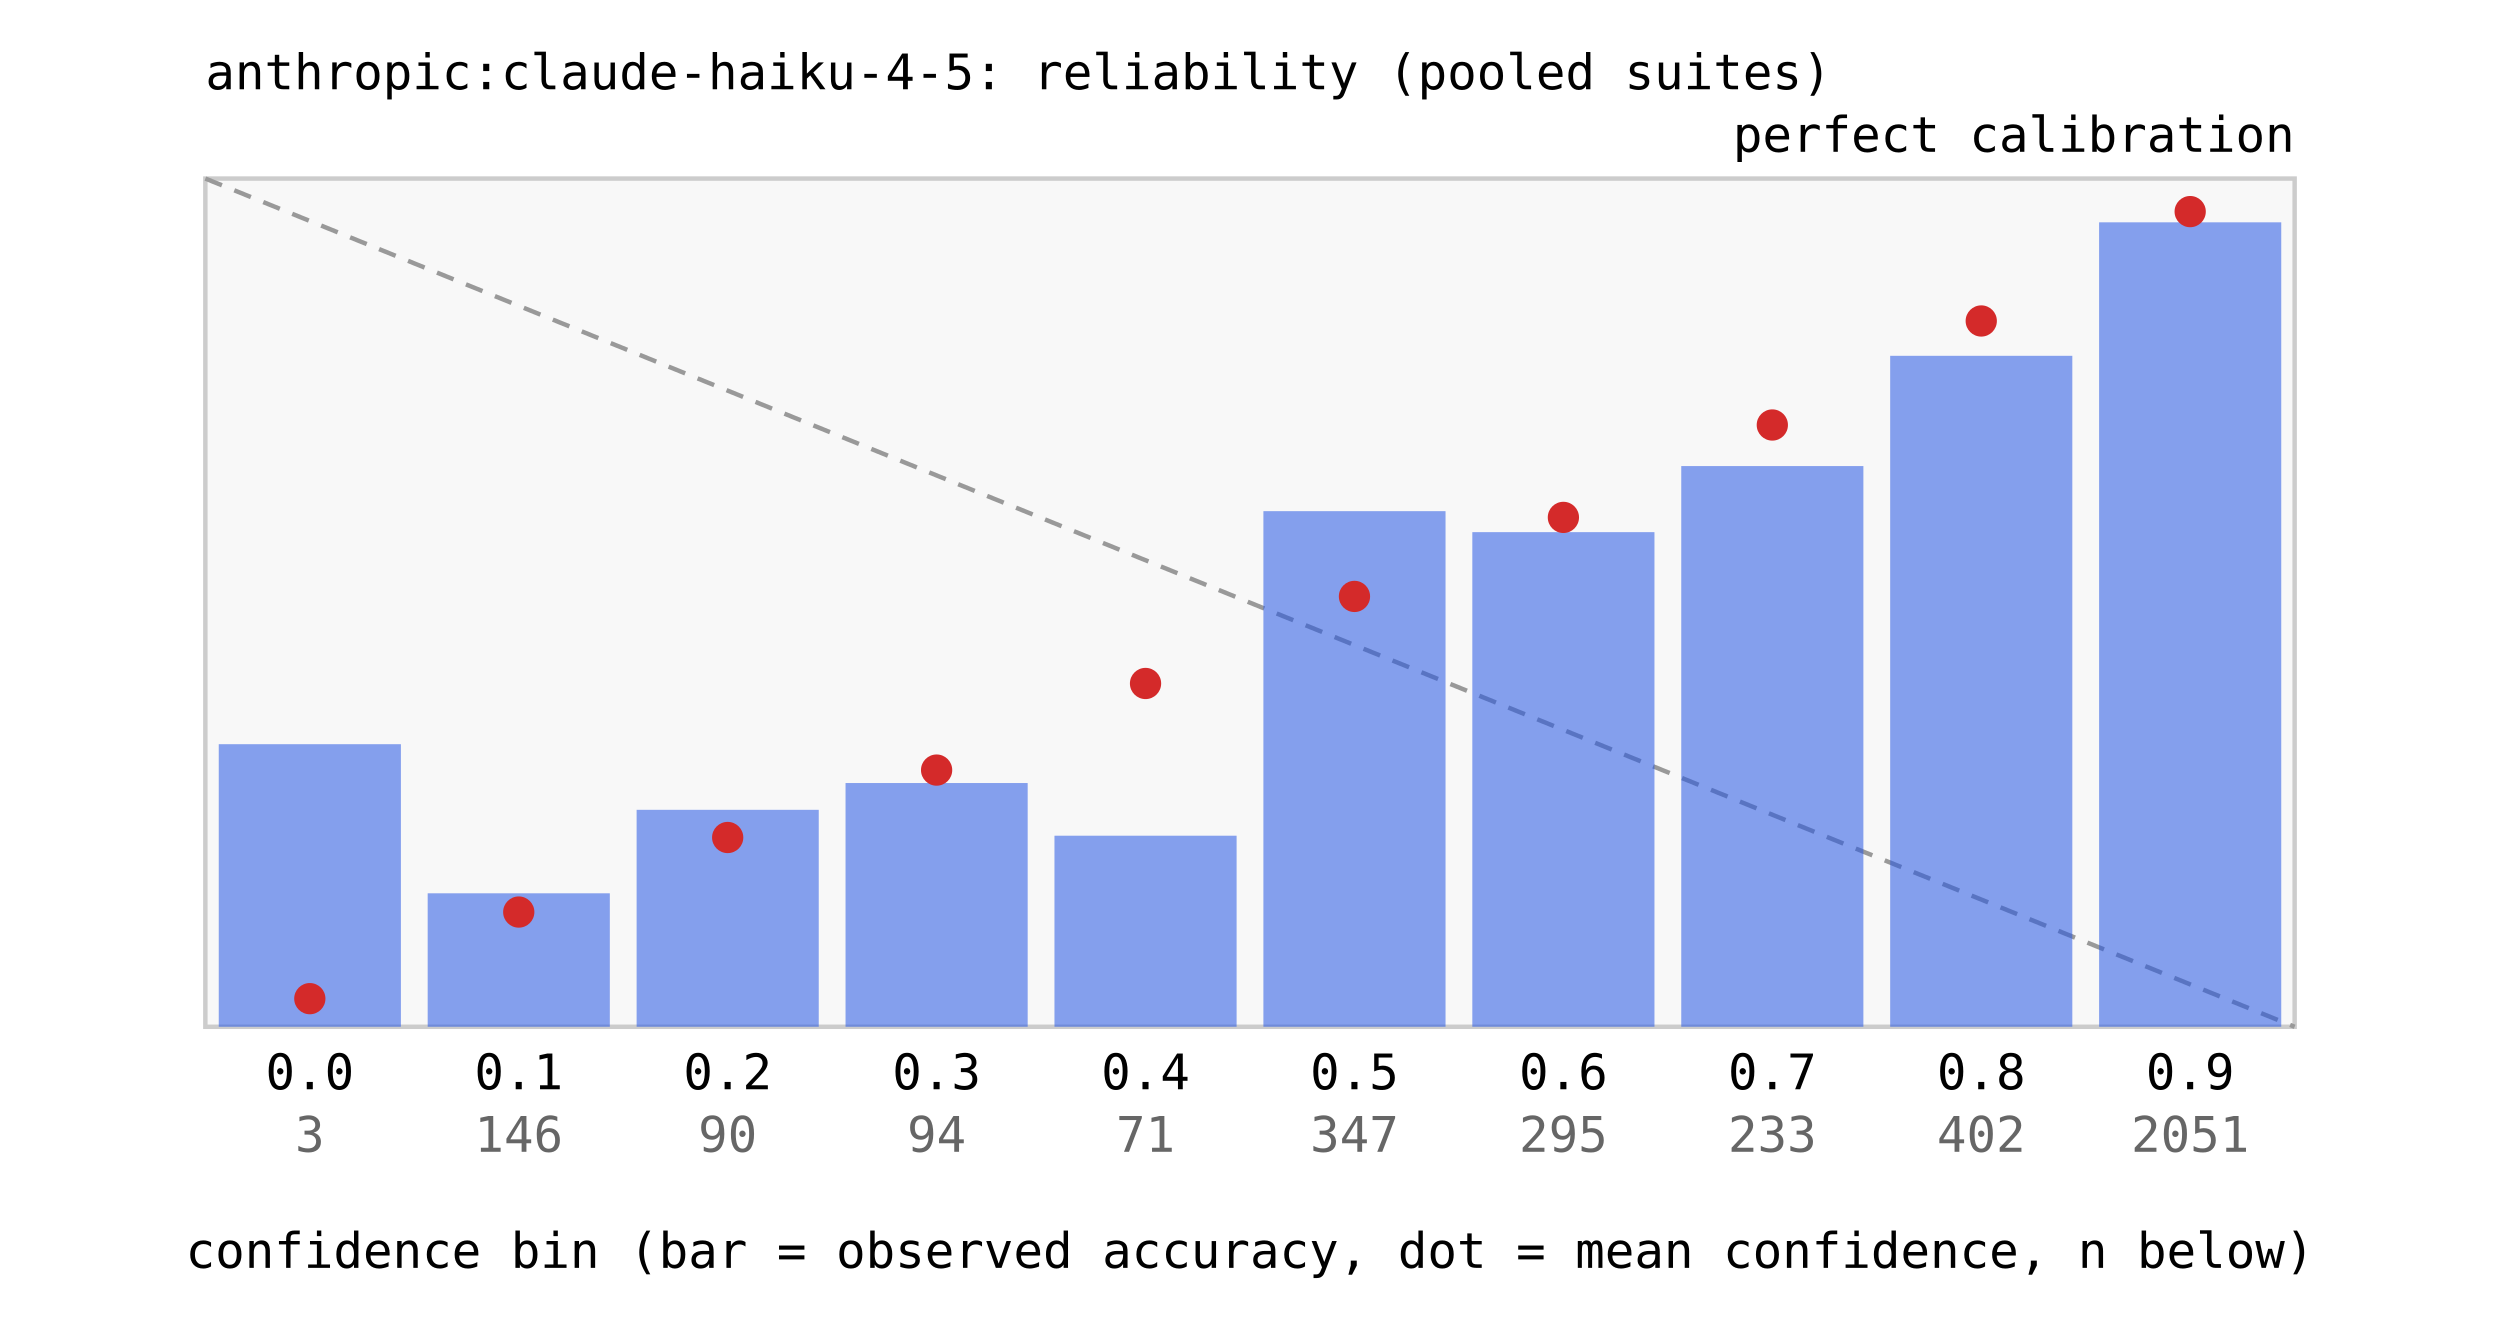
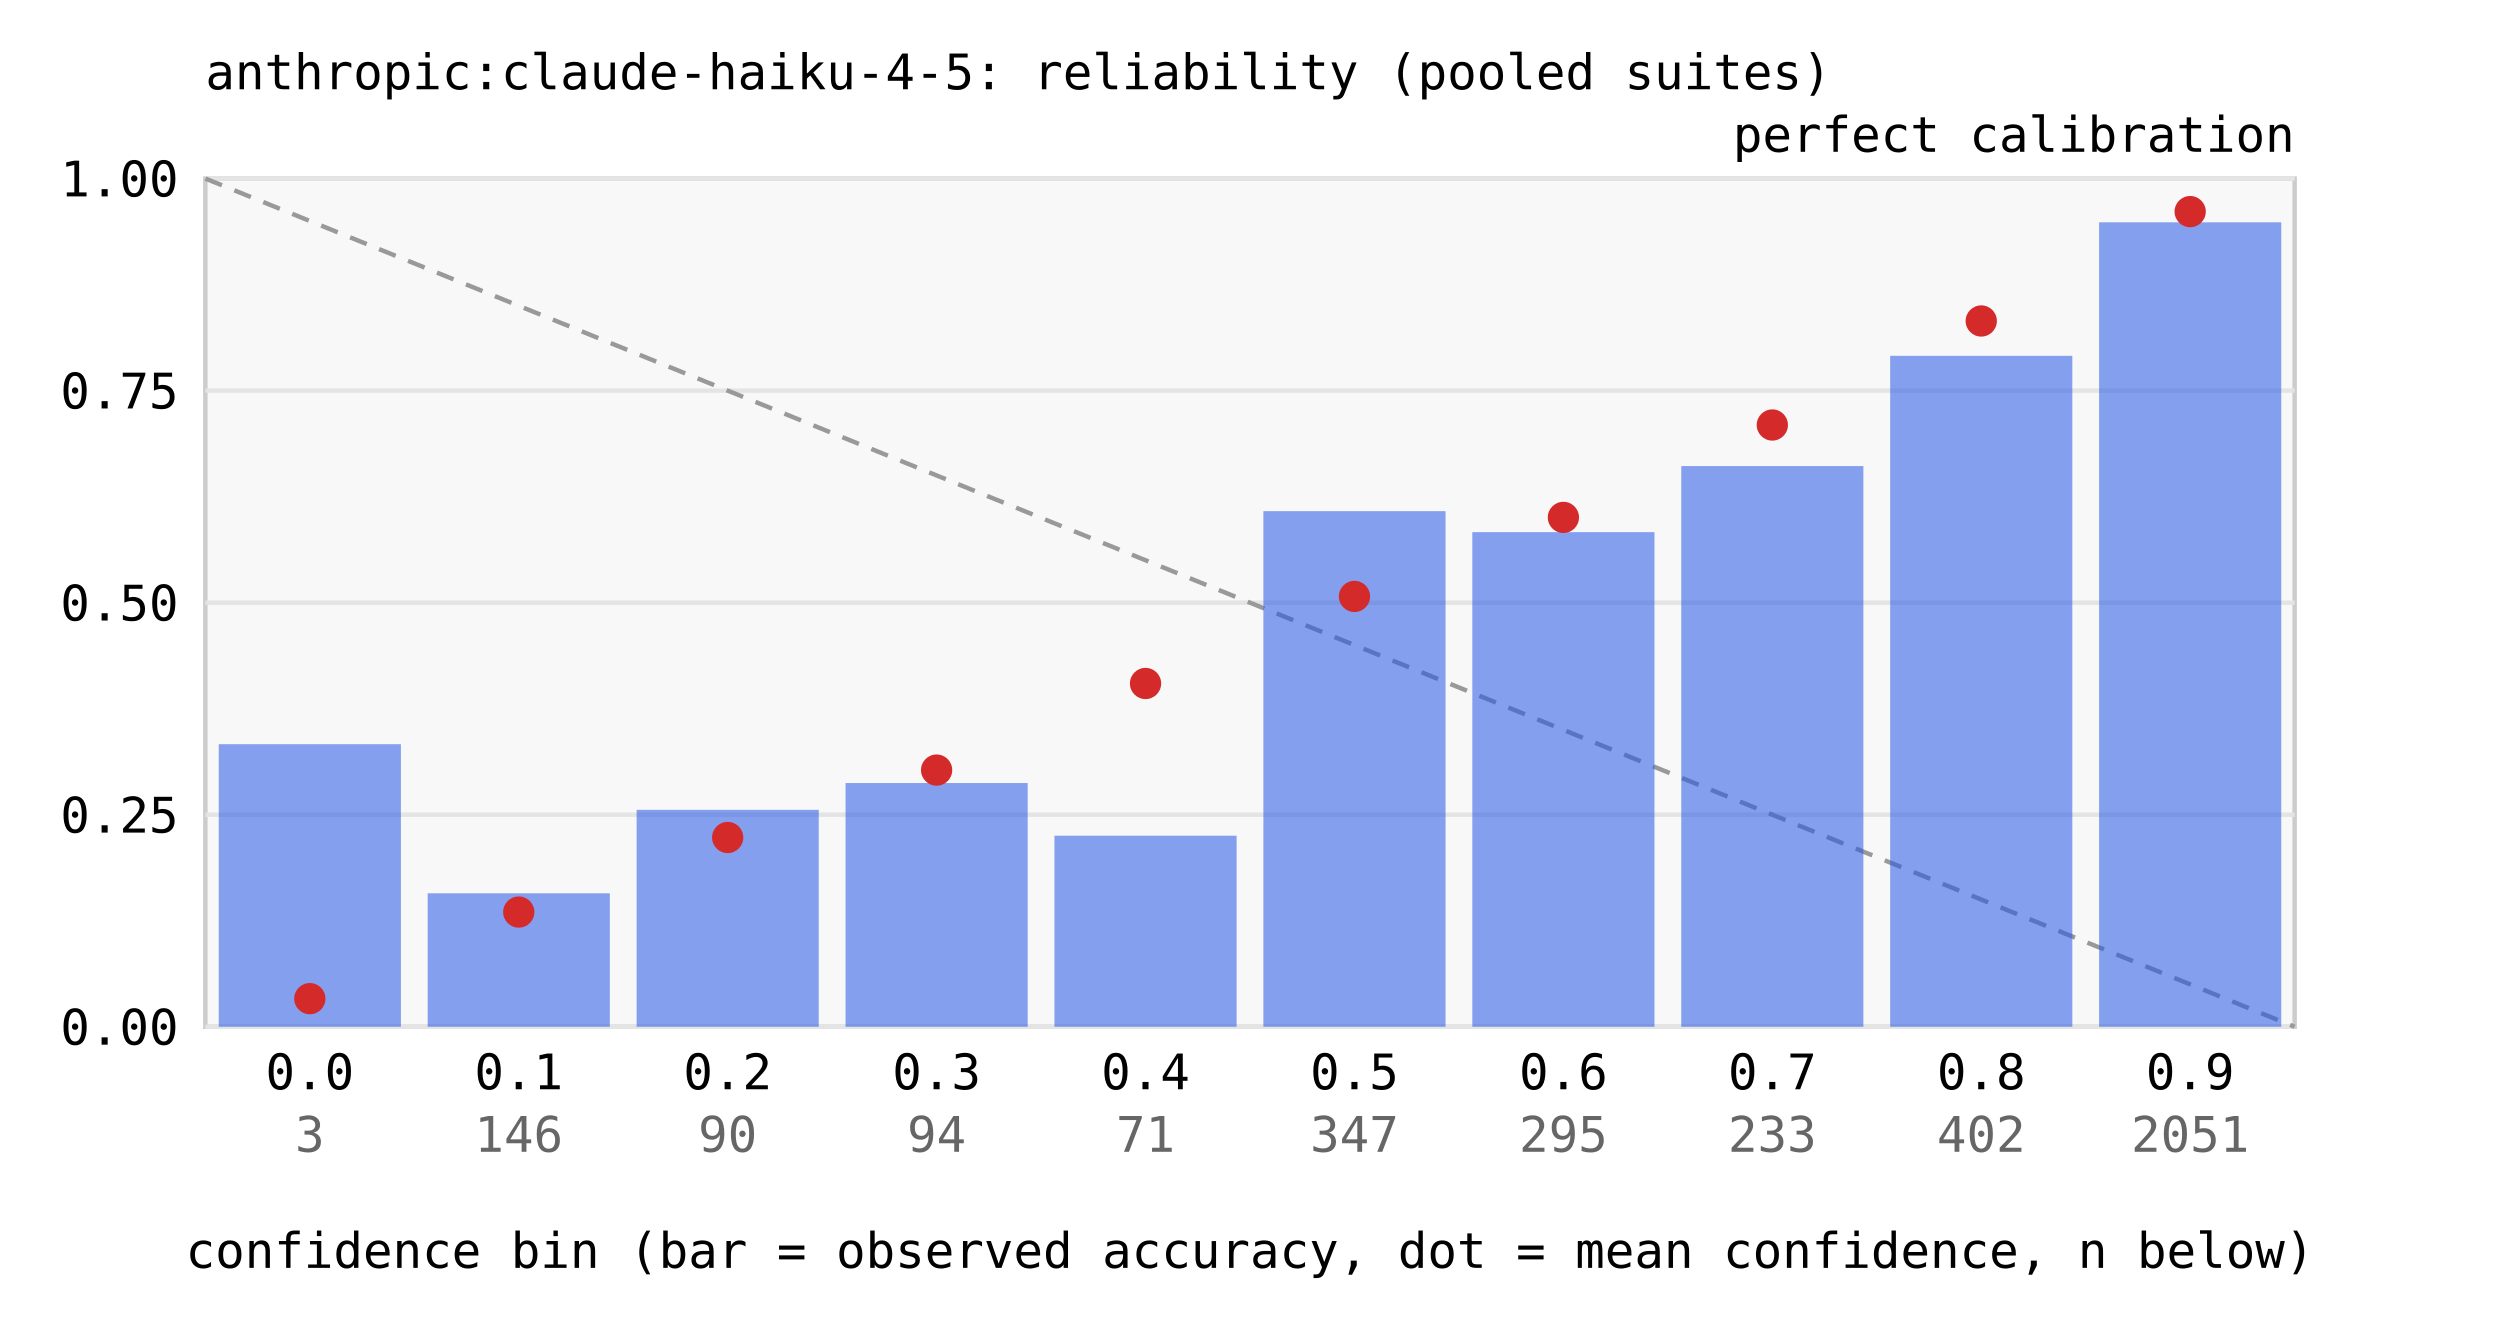
<svg xmlns="http://www.w3.org/2000/svg" width="560" height="300" viewBox="0 0 560 300" font-family="monospace" font-size="11">
  <text x="46.0" y="20">anthropic:claude-haiku-4-5: reliability (pooled suites)</text>
  <rect x="46.0" y="40.0" width="468.0" height="190.0" fill="#f8f8f8" stroke="#ccc" />
+   <line x1="46.0" y1="230.0" x2="514.0" y2="230.0" stroke="#e4e4e4" />
+   <text x="40" y="234.0" text-anchor="end">0.00</text>
+   <line x1="46.0" y1="182.5" x2="514.0" y2="182.5" stroke="#e4e4e4" />
+   <text x="40" y="186.5" text-anchor="end">0.25</text>
+   <line x1="46.0" y1="135.0" x2="514.0" y2="135.0" stroke="#e4e4e4" />
+   <text x="40" y="139.0" text-anchor="end">0.50</text>
+   <line x1="46.0" y1="87.5" x2="514.0" y2="87.5" stroke="#e4e4e4" />
+   <text x="40" y="91.5" text-anchor="end">0.75</text>
+   <line x1="46.0" y1="40.0" x2="514.0" y2="40.0" stroke="#e4e4e4" />
+   <text x="40" y="44.0" text-anchor="end">1.00</text>
  <line x1="46.0" y1="40.0" x2="514.0" y2="230.0" stroke="#999" stroke-dasharray="4 3" />
  <text x="514.0" y="34.0" text-anchor="end">perfect calibration</text>
  <rect x="49.0" y="166.7" width="40.8" height="63.3" fill="#2455e4" opacity="0.55" />
  <circle cx="69.4" cy="223.7" r="3.5" fill="#d42a2a" />
  <text x="69.4" y="244.0" text-anchor="middle">0.0</text>
  <text x="69.4" y="258.0" text-anchor="middle" fill="#666">3</text>
  <rect x="95.8" y="200.1" width="40.8" height="29.9" fill="#2455e4" opacity="0.55" />
  <circle cx="116.2" cy="204.3" r="3.5" fill="#d42a2a" />
  <text x="116.2" y="244.0" text-anchor="middle">0.1</text>
  <text x="116.2" y="258.0" text-anchor="middle" fill="#666">146</text>
  <rect x="142.6" y="181.4" width="40.8" height="48.6" fill="#2455e4" opacity="0.55" />
  <circle cx="163.0" cy="187.6" r="3.5" fill="#d42a2a" />
  <text x="163.0" y="244.0" text-anchor="middle">0.2</text>
  <text x="163.0" y="258.0" text-anchor="middle" fill="#666">90</text>
  <rect x="189.4" y="175.4" width="40.8" height="54.6" fill="#2455e4" opacity="0.55" />
  <circle cx="209.8" cy="172.5" r="3.5" fill="#d42a2a" />
  <text x="209.8" y="244.0" text-anchor="middle">0.3</text>
  <text x="209.8" y="258.0" text-anchor="middle" fill="#666">94</text>
  <rect x="236.2" y="187.2" width="40.8" height="42.8" fill="#2455e4" opacity="0.55" />
  <circle cx="256.6" cy="153.1" r="3.5" fill="#d42a2a" />
  <text x="256.6" y="244.0" text-anchor="middle">0.4</text>
  <text x="256.6" y="258.0" text-anchor="middle" fill="#666">71</text>
  <rect x="283.0" y="114.5" width="40.8" height="115.5" fill="#2455e4" opacity="0.55" />
  <circle cx="303.4" cy="133.6" r="3.5" fill="#d42a2a" />
  <text x="303.4" y="244.0" text-anchor="middle">0.5</text>
  <text x="303.4" y="258.0" text-anchor="middle" fill="#666">347</text>
  <rect x="329.8" y="119.2" width="40.8" height="110.8" fill="#2455e4" opacity="0.55" />
  <circle cx="350.2" cy="115.9" r="3.5" fill="#d42a2a" />
  <text x="350.2" y="244.0" text-anchor="middle">0.6</text>
  <text x="350.2" y="258.0" text-anchor="middle" fill="#666">295</text>
  <rect x="376.6" y="104.4" width="40.8" height="125.6" fill="#2455e4" opacity="0.55" />
  <circle cx="397.0" cy="95.2" r="3.5" fill="#d42a2a" />
  <text x="397.0" y="244.0" text-anchor="middle">0.7</text>
  <text x="397.0" y="258.0" text-anchor="middle" fill="#666">233</text>
  <rect x="423.4" y="79.7" width="40.8" height="150.3" fill="#2455e4" opacity="0.55" />
  <circle cx="443.8" cy="71.9" r="3.5" fill="#d42a2a" />
  <text x="443.8" y="244.0" text-anchor="middle">0.8</text>
  <text x="443.8" y="258.0" text-anchor="middle" fill="#666">402</text>
  <rect x="470.2" y="49.8" width="40.8" height="180.2" fill="#2455e4" opacity="0.55" />
  <circle cx="490.6" cy="47.4" r="3.5" fill="#d42a2a" />
  <text x="490.6" y="244.0" text-anchor="middle">0.9</text>
  <text x="490.6" y="258.0" text-anchor="middle" fill="#666">2051</text>
  <text x="280" y="284.0" text-anchor="middle">confidence bin (bar = observed accuracy, dot = mean confidence, n below)</text>
</svg>
